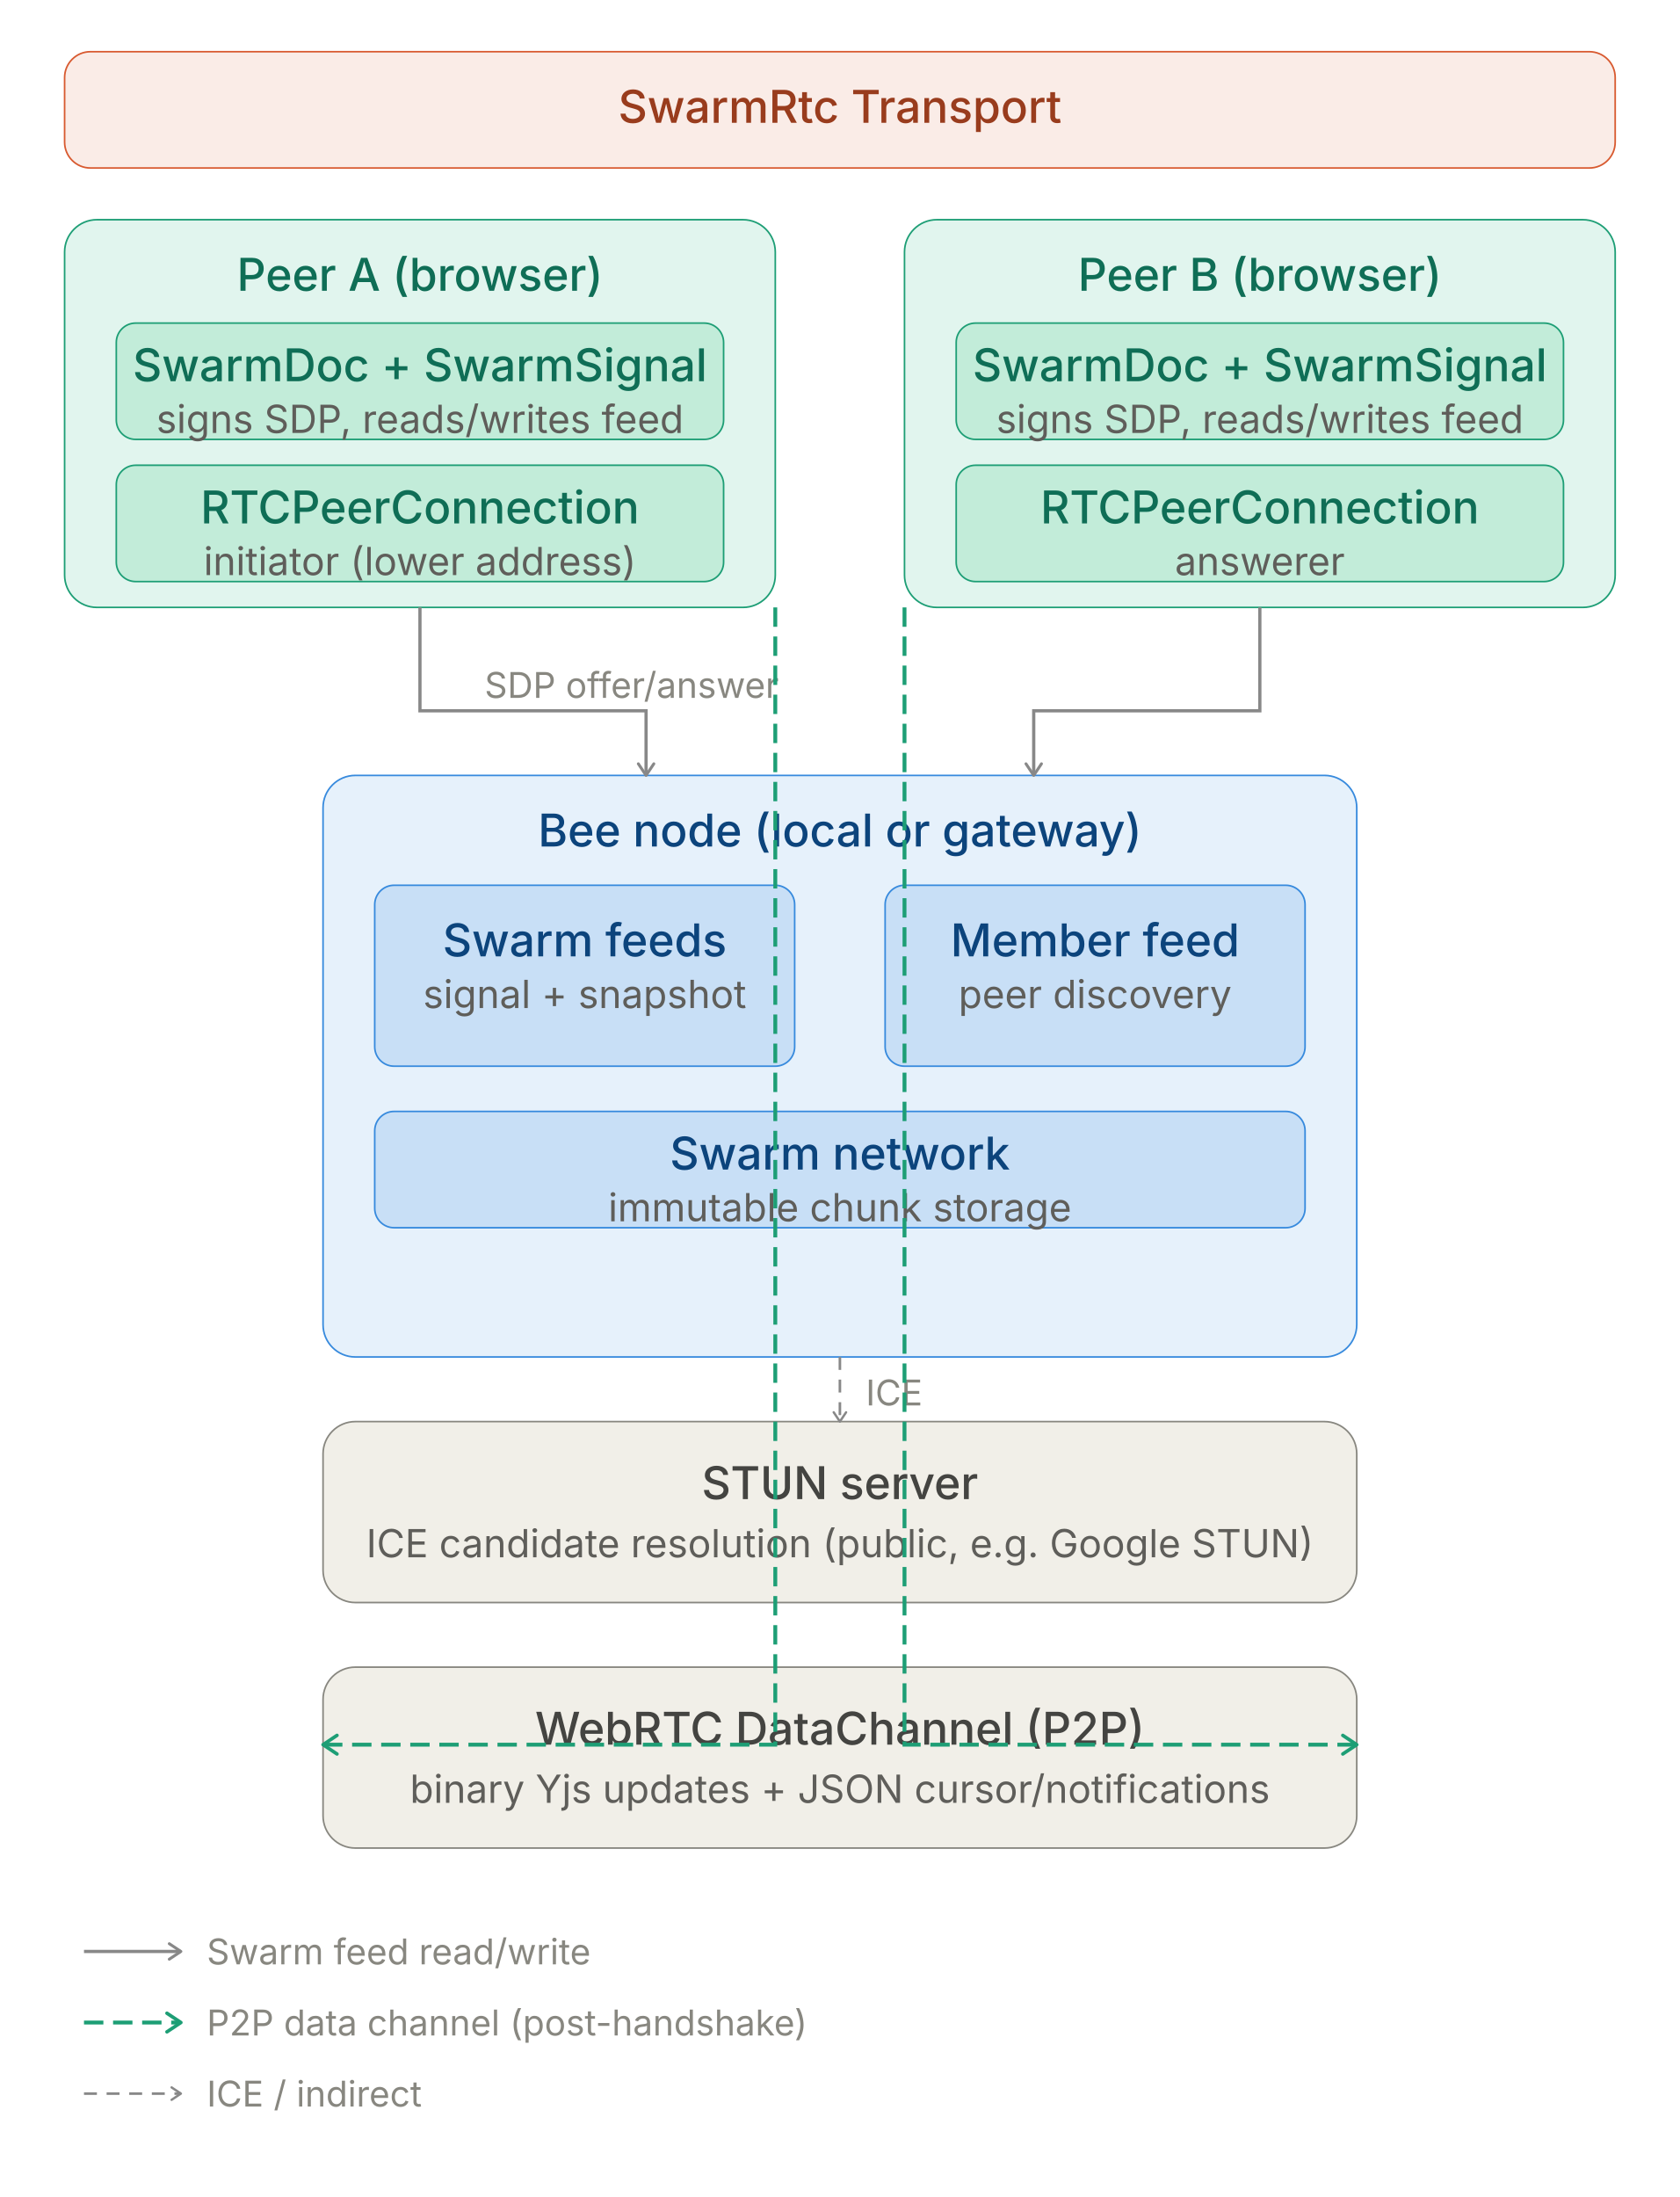
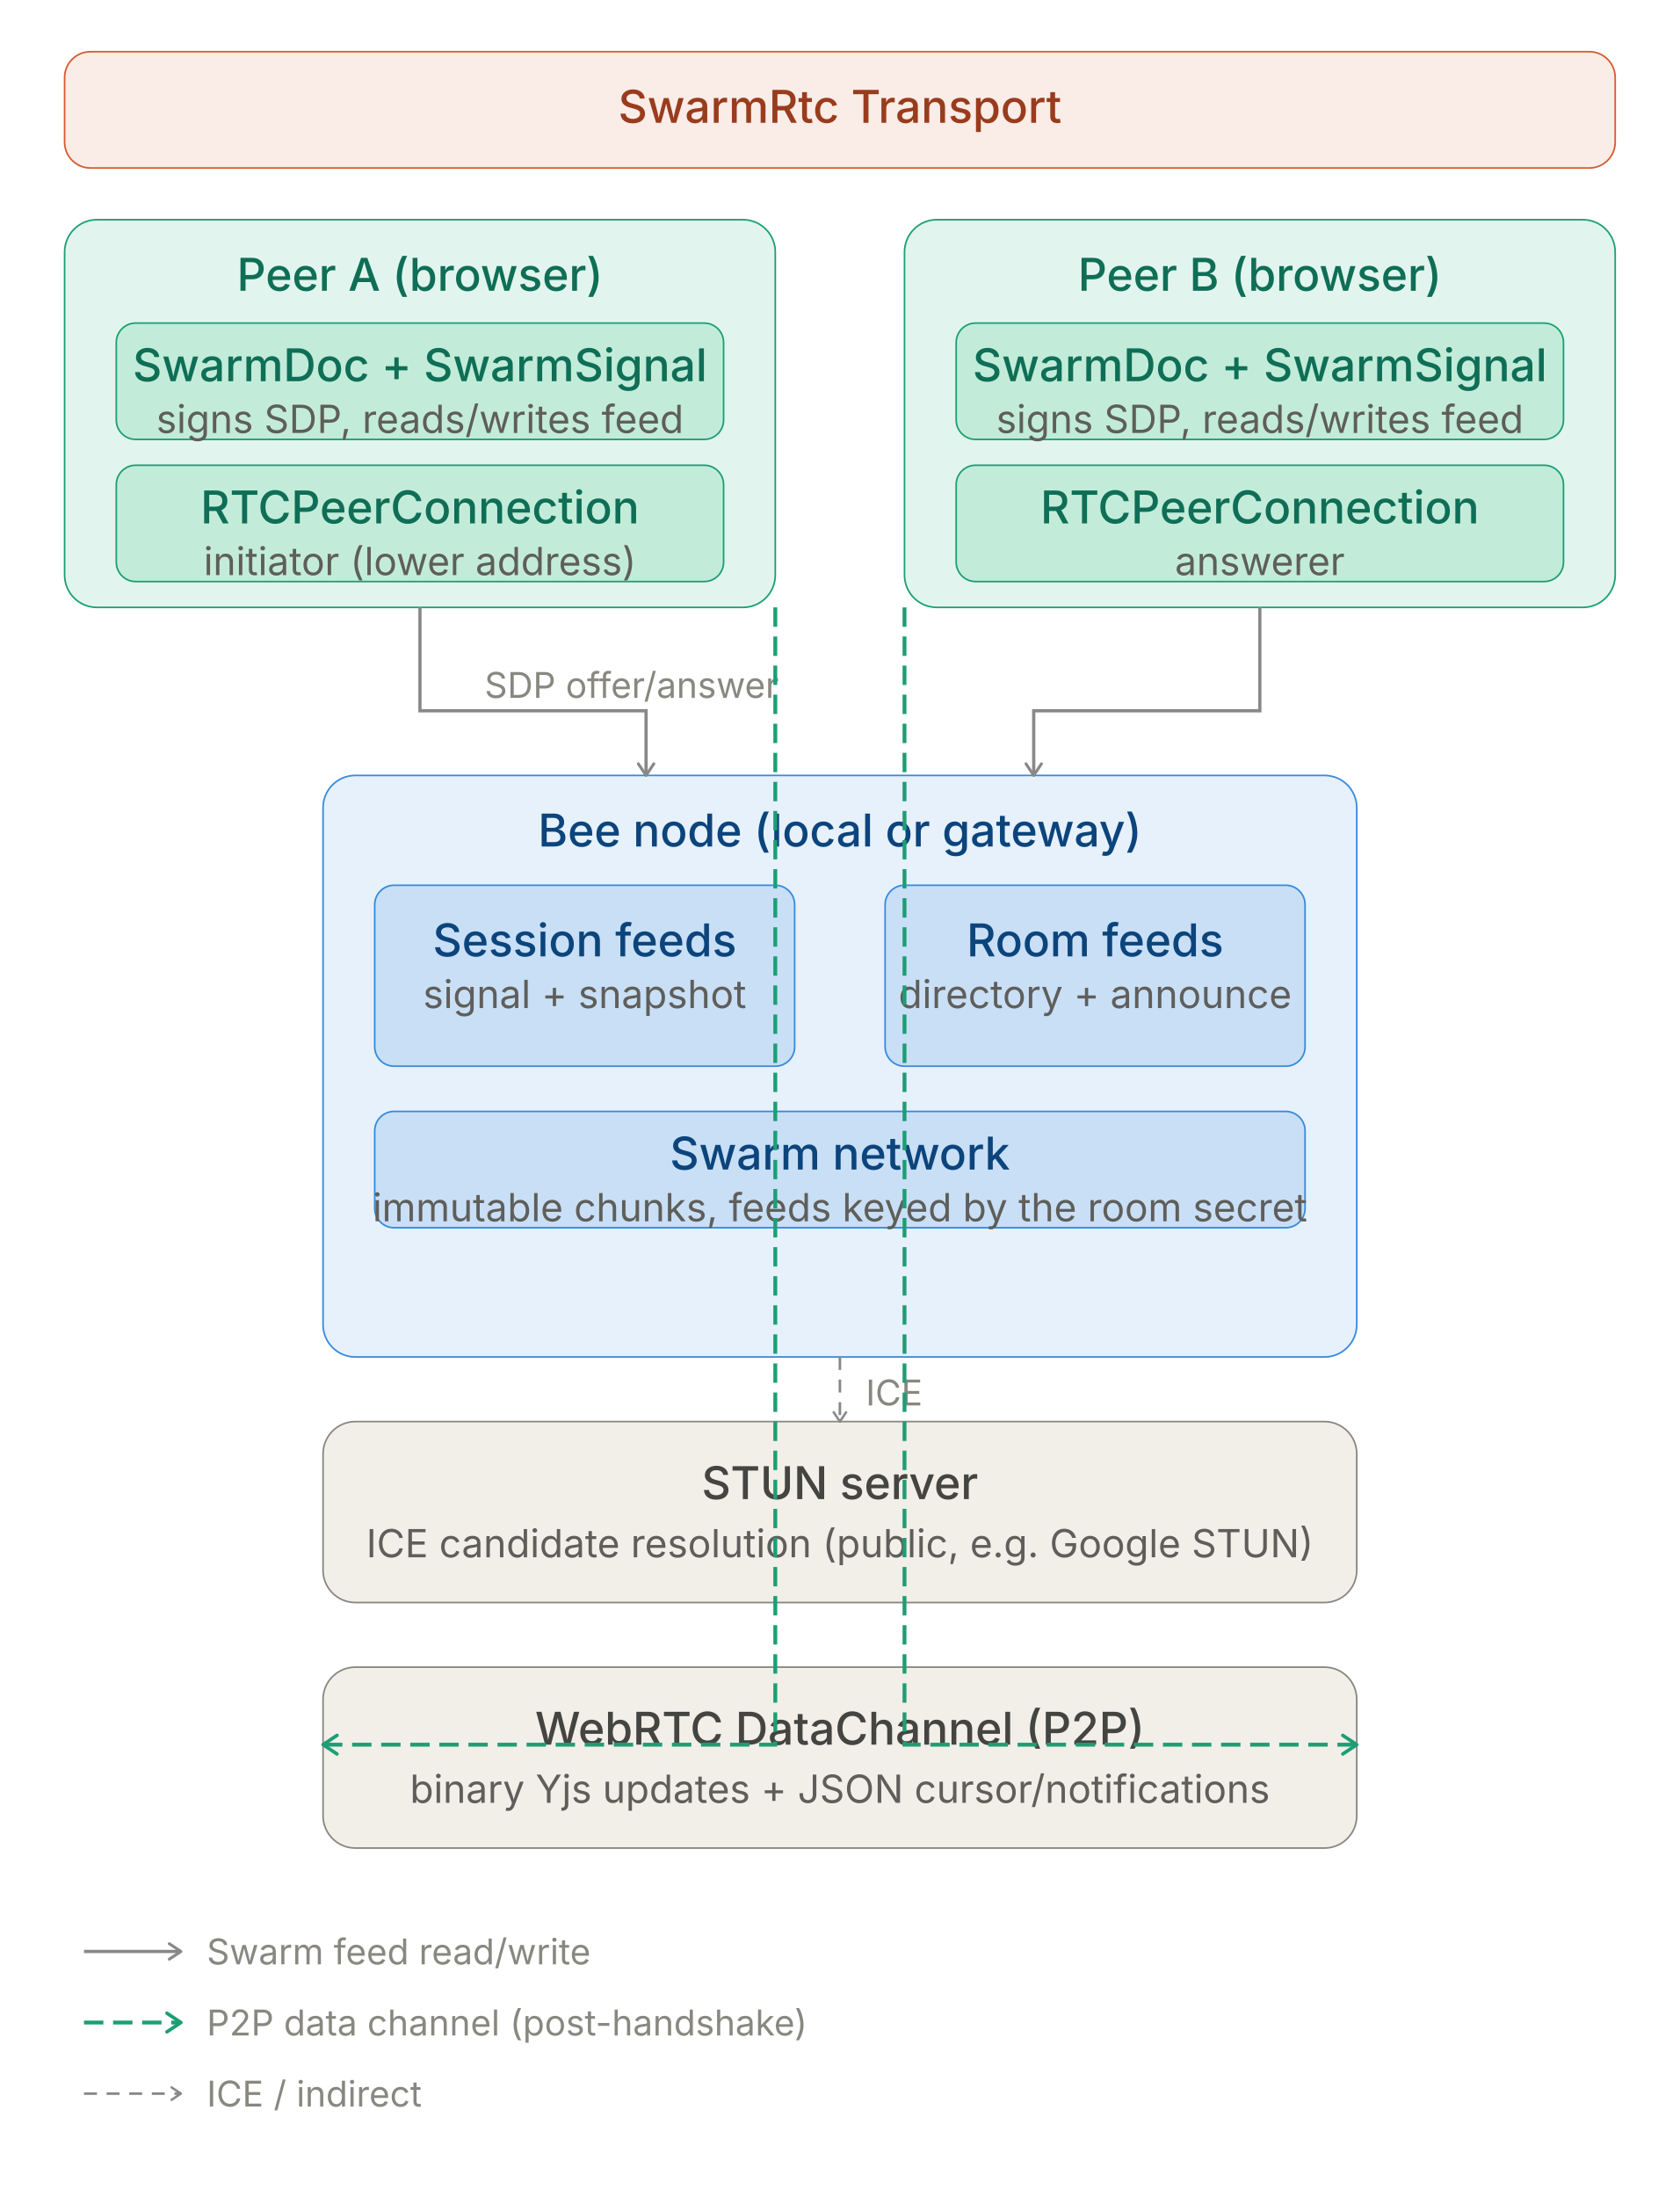
<svg xmlns="http://www.w3.org/2000/svg" width="100%" viewBox="0 0 520 680" role="img">
  <defs>
    <marker id="arrow" viewBox="0 0 10 10" refX="8" refY="5" markerWidth="6" markerHeight="6" orient="auto-start-reverse">
      <path d="M2 1L8 5L2 9" fill="none" stroke="context-stroke" stroke-width="1.5" stroke-linecap="round" stroke-linejoin="round" />
    </marker>
    <style>
    text { font-family: ui-sans-serif, system-ui, -apple-system, sans-serif; fill: #1a1a1a; }
    .th  { font-size: 14px; font-weight: 500; }
    .ts  { font-size: 12px; }
    .sub { fill: #5F5E5A; }
    .lbl { font-size: 11px; fill: #888780; }
    .layer-teal  { fill: #E1F5EE; stroke: #1D9E75; stroke-width: 0.5; }
    .inner-teal  { fill: #C2ECD9; stroke: #1D9E75; stroke-width: 0.5; }
    .layer-blue  { fill: #E6F1FB; stroke: #378ADD; stroke-width: 0.5; }
    .inner-blue  { fill: #C8DFF6; stroke: #378ADD; stroke-width: 0.5; }
    .layer-gray  { fill: #F1EFE8; stroke: #888780; stroke-width: 0.5; }
    .inner-gray  { fill: #E0DDD5; stroke: #888780; stroke-width: 0.5; }
    .layer-coral { fill: #FAECE7; stroke: #D85A30; stroke-width: 0.5; }
    .text-teal   { fill: #0F6E56; }
    .text-blue   { fill: #0C447C; }
    .text-gray   { fill: #444441; }
    .text-coral  { fill: #993C1D; }
  </style>
  </defs>
  <rect x="20" y="16" width="480" height="36" rx="8" class="layer-coral" />
  <text class="th text-coral" x="260" y="38" text-anchor="middle">SwarmRtc Transport</text>
  <rect x="20" y="68" width="220" height="120" rx="10" class="layer-teal" />
  <text class="th text-teal" x="130" y="90" text-anchor="middle">Peer A (browser)</text>
  <rect x="36" y="100" width="188" height="36" rx="6" class="inner-teal" />
  <text class="th text-teal" x="130" y="118" text-anchor="middle">SwarmDoc + SwarmSignal</text>
  <text class="ts sub" x="130" y="134" text-anchor="middle">signs SDP, reads/writes feed</text>
  <rect x="36" y="144" width="188" height="36" rx="6" class="inner-teal" />
  <text class="th text-teal" x="130" y="162" text-anchor="middle">RTCPeerConnection</text>
  <text class="ts sub" x="130" y="178" text-anchor="middle">initiator (lower address)</text>
  <rect x="280" y="68" width="220" height="120" rx="10" class="layer-teal" />
  <text class="th text-teal" x="390" y="90" text-anchor="middle">Peer B (browser)</text>
  <rect x="296" y="100" width="188" height="36" rx="6" class="inner-teal" />
  <text class="th text-teal" x="390" y="118" text-anchor="middle">SwarmDoc + SwarmSignal</text>
  <text class="ts sub" x="390" y="134" text-anchor="middle">signs SDP, reads/writes feed</text>
  <rect x="296" y="144" width="188" height="36" rx="6" class="inner-teal" />
  <text class="th text-teal" x="390" y="162" text-anchor="middle">RTCPeerConnection</text>
  <text class="ts sub" x="390" y="178" text-anchor="middle">answerer</text>
  <rect x="100" y="240" width="320" height="180" rx="10" class="layer-blue" />
  <text class="th text-blue" x="260" y="262" text-anchor="middle">Bee node  (local or gateway)</text>
  <rect x="116" y="274" width="130" height="56" rx="6" class="inner-blue" />
-   <text class="th text-blue" x="181" y="296" text-anchor="middle">Swarm feeds</text>
+   <text class="th text-blue" x="181" y="296" text-anchor="middle">Session feeds</text>
  <text class="ts sub" x="181" y="312" text-anchor="middle">signal + snapshot</text>
  <rect x="274" y="274" width="130" height="56" rx="6" class="inner-blue" />
-   <text class="th text-blue" x="339" y="296" text-anchor="middle">Member feed</text>
-   <text class="ts sub" x="339" y="312" text-anchor="middle">peer discovery</text>
+   <text class="th text-blue" x="339" y="296" text-anchor="middle">Room feeds</text>
+   <text class="ts sub" x="339" y="312" text-anchor="middle">directory + announce</text>
  <rect x="116" y="344" width="288" height="36" rx="6" class="inner-blue" />
  <text class="th text-blue" x="260" y="362" text-anchor="middle">Swarm network</text>
-   <text class="ts sub" x="260" y="378" text-anchor="middle">immutable chunk storage</text>
+   <text class="ts sub" x="260" y="378" text-anchor="middle">immutable chunks, feeds keyed by the room secret</text>
  <rect x="100" y="440" width="320" height="56" rx="10" class="layer-gray" />
  <text class="th text-gray" x="260" y="464" text-anchor="middle">STUN server</text>
  <text class="ts sub" x="260" y="482" text-anchor="middle">ICE candidate resolution  (public, e.g. Google STUN)</text>
  <rect x="100" y="516" width="320" height="56" rx="10" class="layer-gray" />
  <text class="th text-gray" x="260" y="540" text-anchor="middle">WebRTC DataChannel  (P2P)</text>
  <text class="ts sub" x="260" y="558" text-anchor="middle">binary Yjs updates + JSON cursor/notifications</text>
  <path d="M130 188 L130 220 L200 220 L200 240" fill="none" stroke="#888" stroke-width="1" marker-end="url(#arrow)" />
  <text class="lbl" x="150" y="216">SDP offer/answer</text>
  <path d="M390 188 L390 220 L320 220 L320 240" fill="none" stroke="#888" stroke-width="1" marker-end="url(#arrow)" />
  <path d="M260 420 L260 440" fill="none" stroke="#888" stroke-width="0.8" stroke-dasharray="4 3" marker-end="url(#arrow)" />
  <text class="lbl" x="268" y="435">ICE</text>
  <path d="M240 188 L240 540 L100 540" fill="none" stroke="#1D9E75" stroke-width="1.2" stroke-dasharray="6 3" marker-end="url(#arrow)" />
  <path d="M280 188 L280 540 L420 540" fill="none" stroke="#1D9E75" stroke-width="1.2" stroke-dasharray="6 3" marker-end="url(#arrow)" />
  <line x1="26" y1="604" x2="56" y2="604" stroke="#888" stroke-width="1" marker-end="url(#arrow)" />
  <text class="lbl" x="64" y="608">Swarm feed read/write</text>
  <line x1="26" y1="626" x2="56" y2="626" stroke="#1D9E75" stroke-width="1.2" stroke-dasharray="6 3" marker-end="url(#arrow)" />
  <text class="lbl" x="64" y="630">P2P data channel (post-handshake)</text>
  <line x1="26" y1="648" x2="56" y2="648" stroke="#888" stroke-width="0.8" stroke-dasharray="4 3" marker-end="url(#arrow)" />
  <text class="lbl" x="64" y="652">ICE / indirect</text>
</svg>
